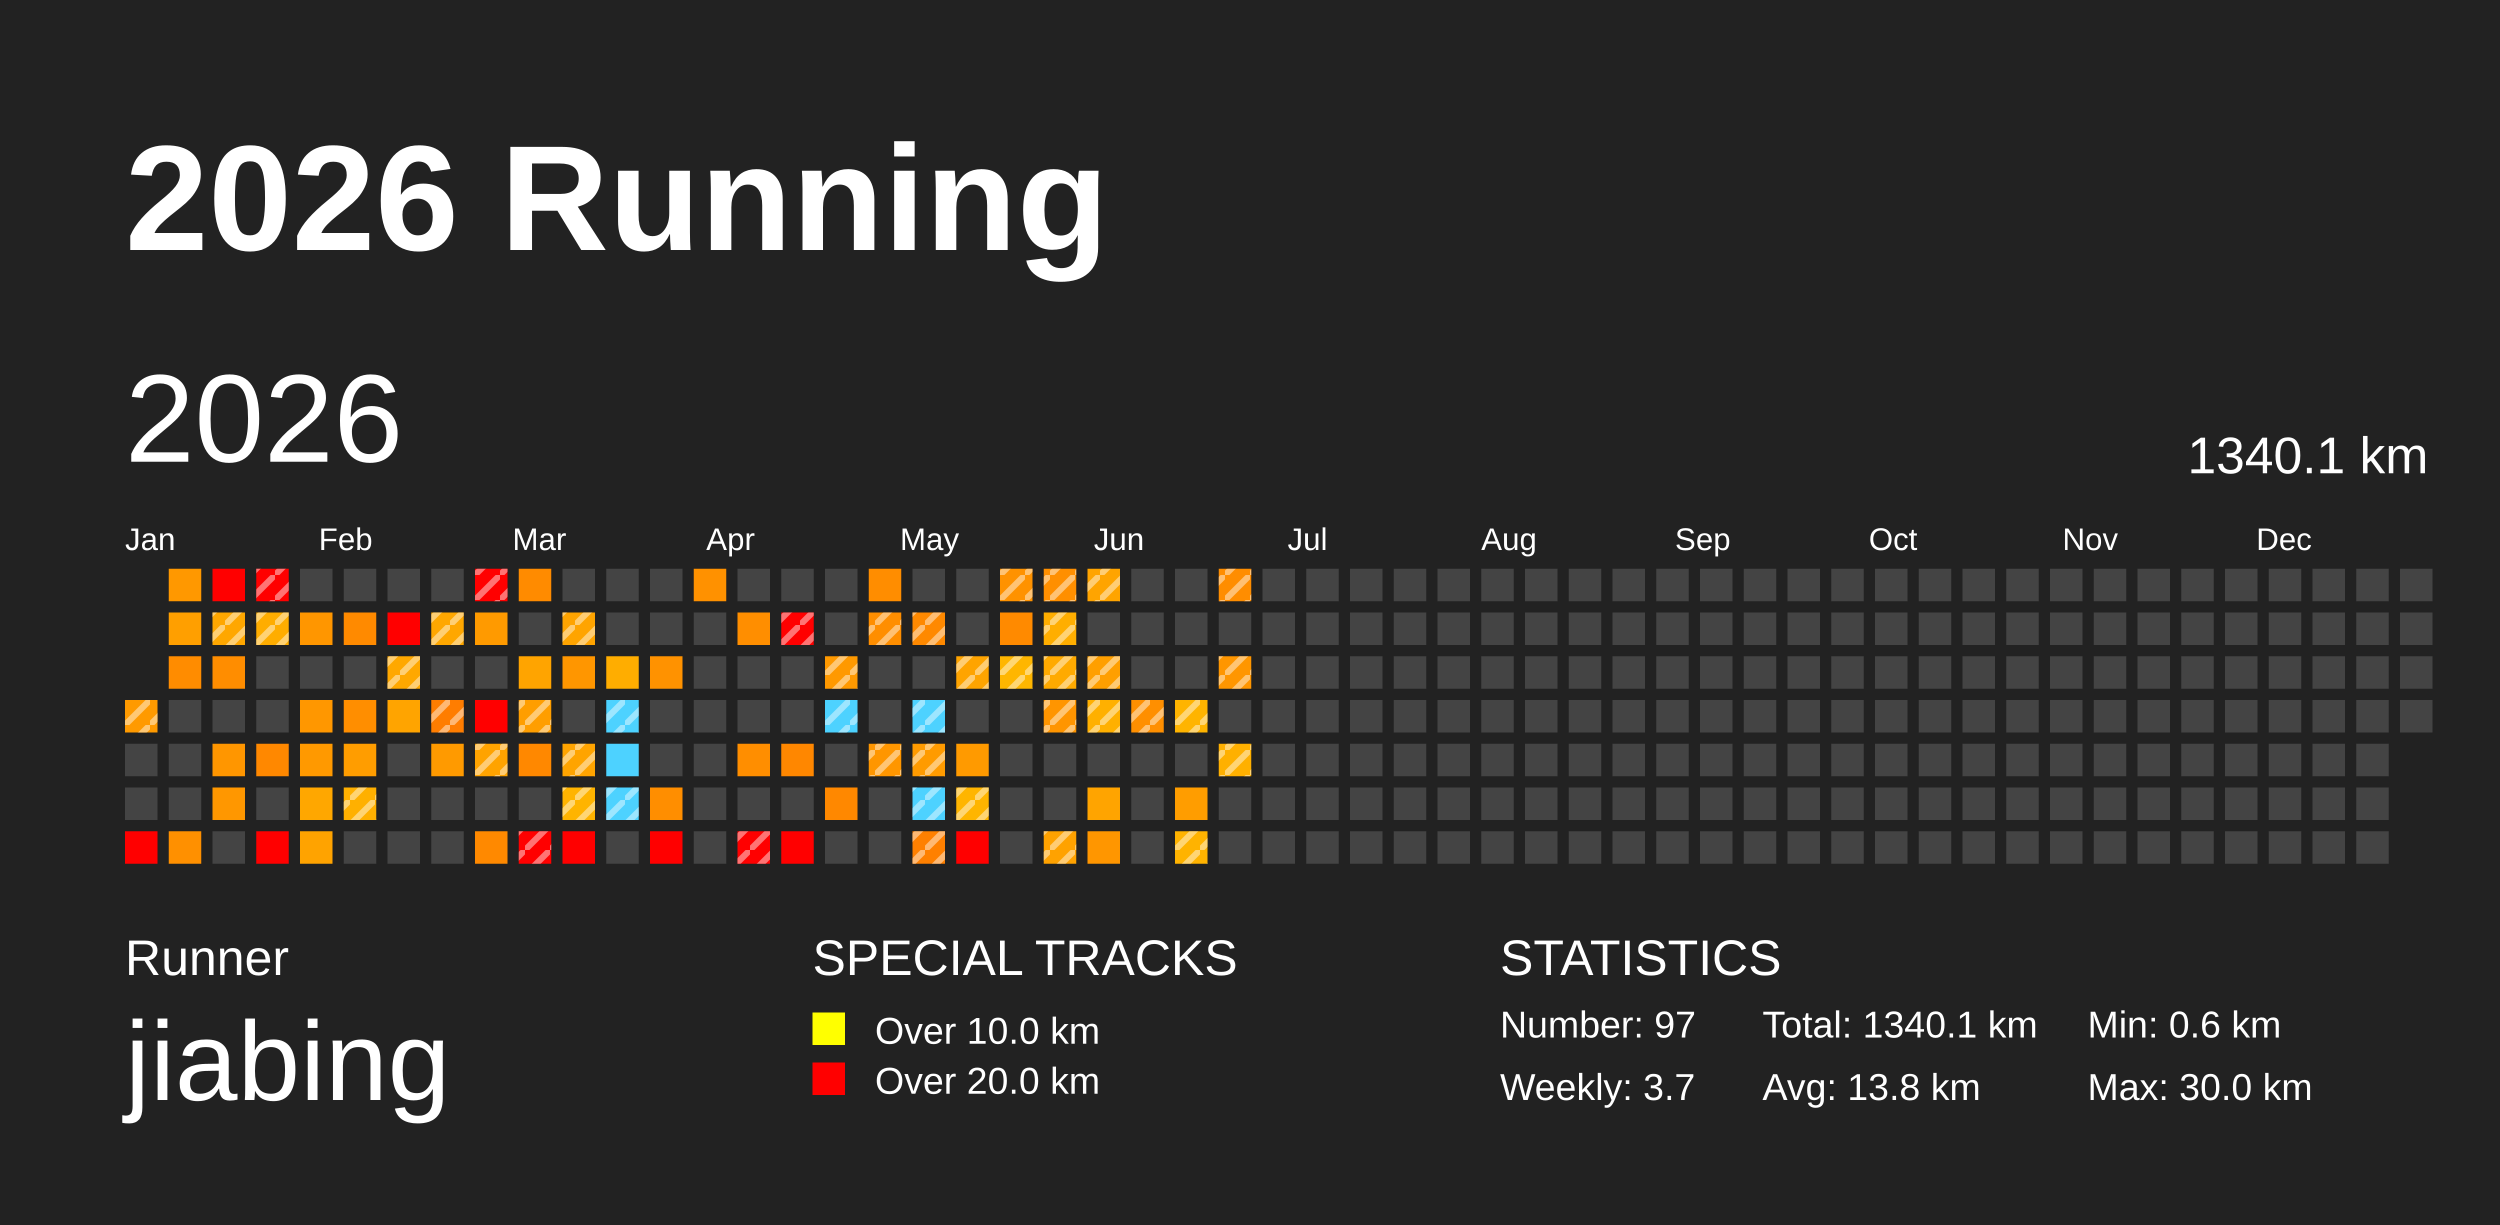
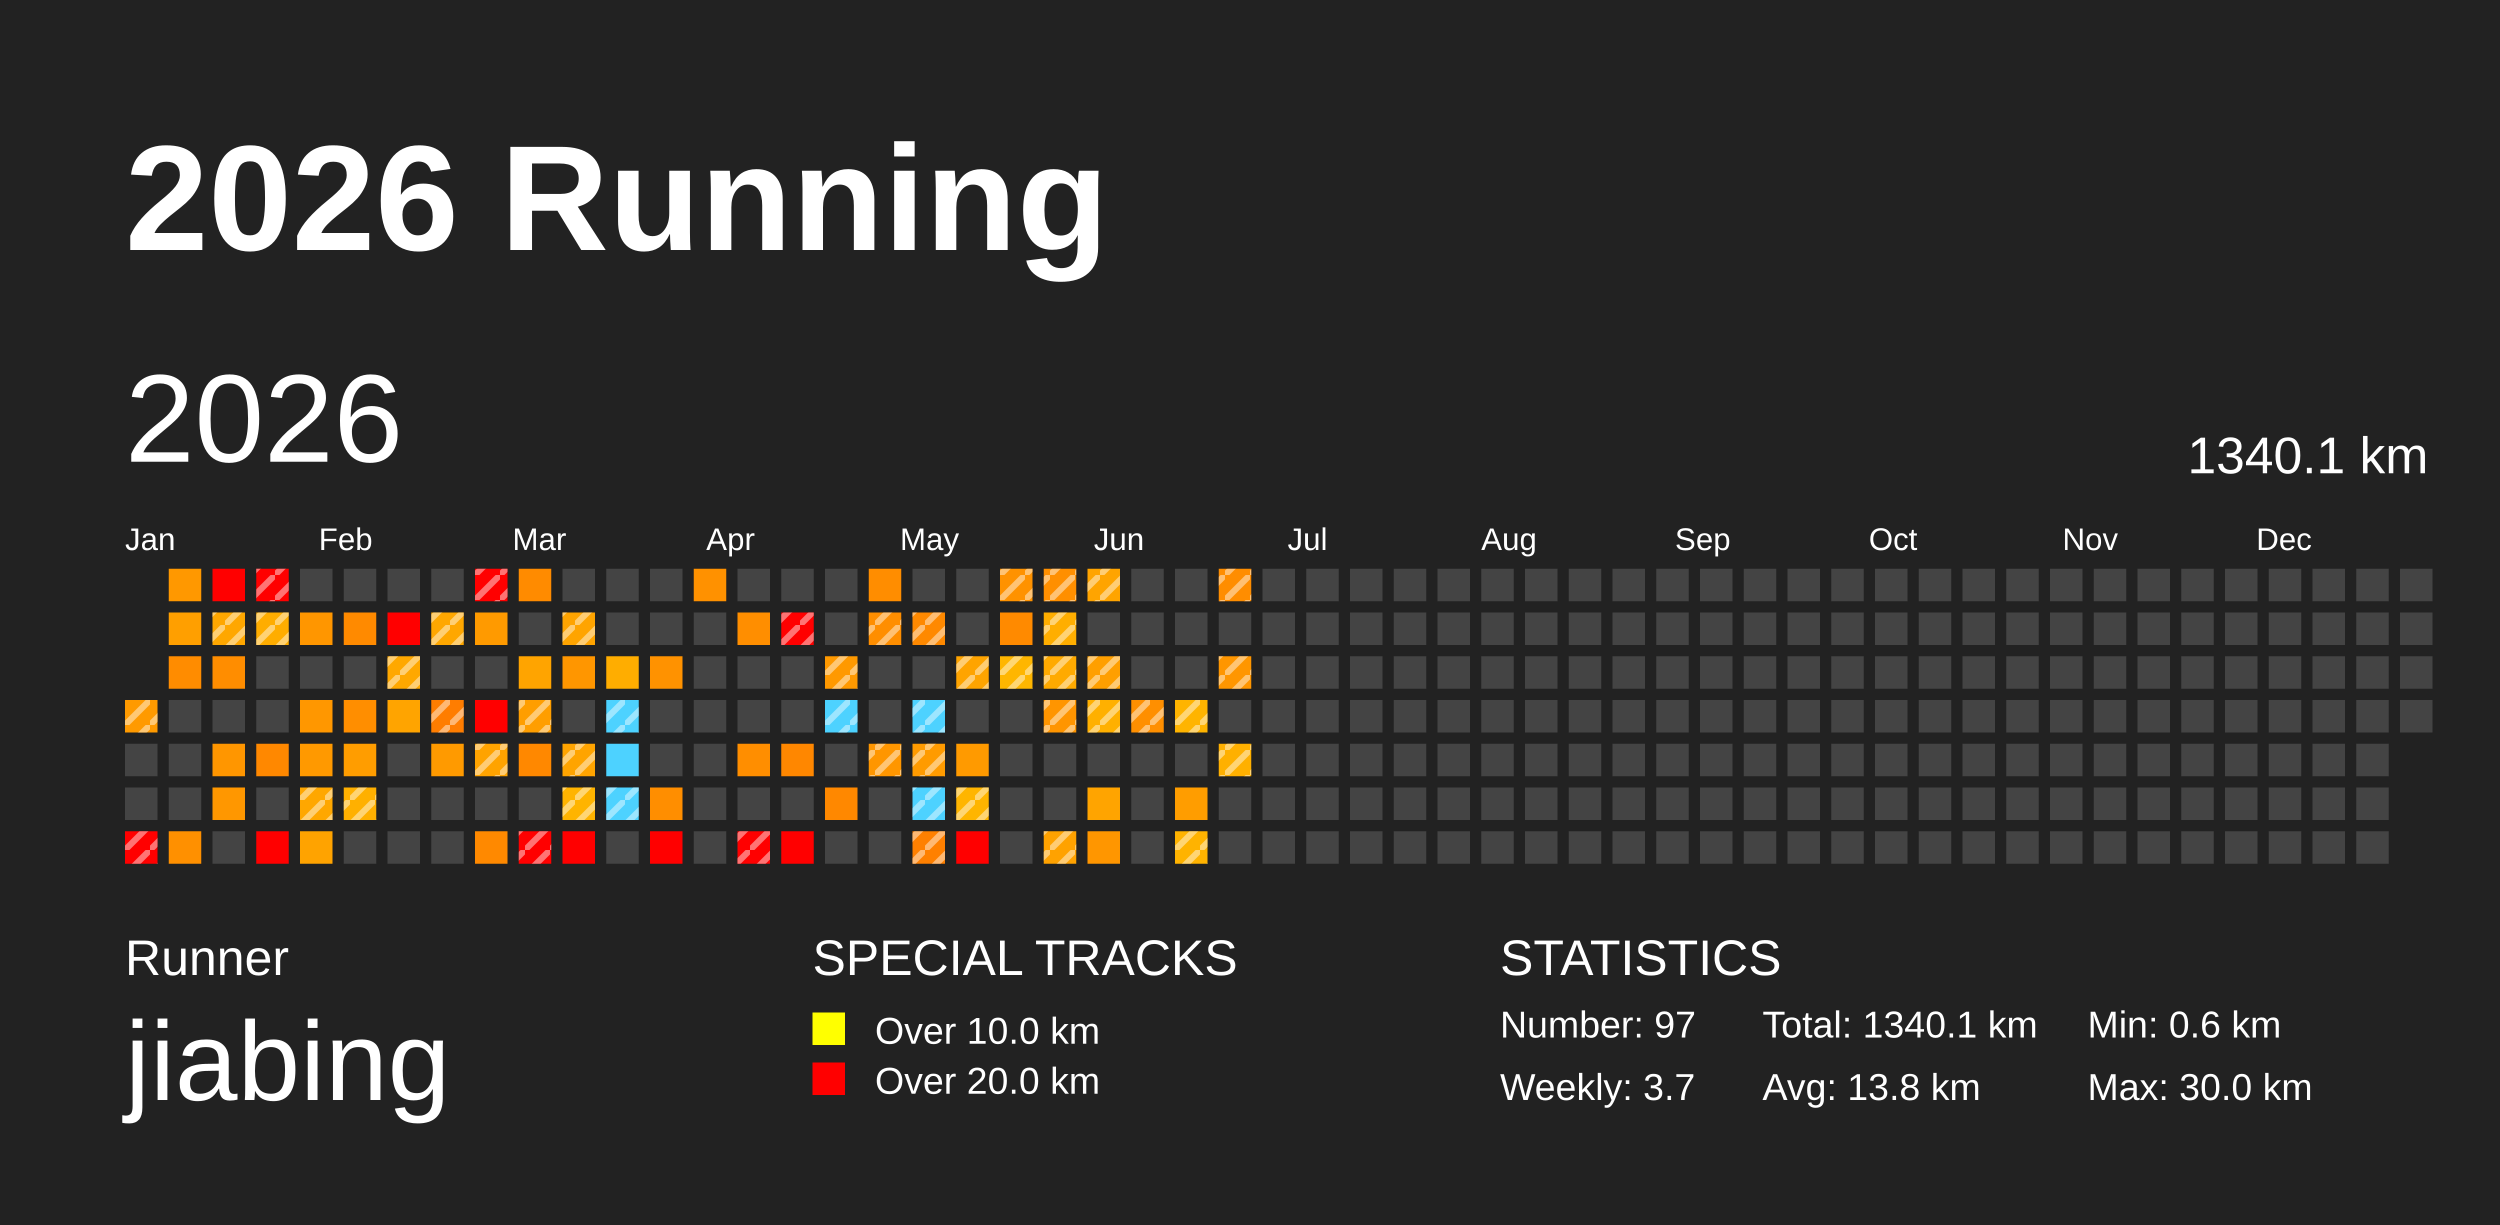
<svg xmlns="http://www.w3.org/2000/svg" baseProfile="full" height="98mm" version="1.1" viewBox="0,0,200,98" width="200mm">
  <defs>
    <pattern height="2" id="indoor-stripe" patternUnits="userSpaceOnUse" width="2">
      <line stroke="white" stroke-opacity="0.45" stroke-width="0.5" x1="0" x2="2" y1="2" y2="0" />
    </pattern>
  </defs>
  <rect fill="#222222" height="98" width="200" x="0" y="0" />
  <text fill="#FFFFFF" style="font-size:12px; font-family:Arial; font-weight:bold;" x="10" y="20">2026 Running</text>
  <text fill="#FFFFFF" style="font-size:4px; font-family:Arial" x="10" y="78">Runner</text>
  <text fill="#FFFFFF" style="font-size:9px; font-family:Arial" x="10" y="88">jiabing</text>
  <text fill="#FFFFFF" style="font-size:4px; font-family:Arial" x="65" y="78">SPECIAL TRACKS</text>
  <rect fill="yellow" height="2.6" width="2.6" x="65" y="81" />
  <text fill="#FFFFFF" style="font-size:3px; font-family:Arial" x="70" y="83.5">Over 10.0 km</text>
  <rect fill="red" height="2.6" width="2.6" x="65" y="85" />
  <text fill="#FFFFFF" style="font-size:3px; font-family:Arial" x="70" y="87.5">Over 20.0 km</text>
  <text fill="#FFFFFF" style="font-size:4px; font-family:Arial" x="120" y="78">STATISTICS</text>
  <text fill="#FFFFFF" style="font-size:3px; font-family:Arial" x="120" y="83">Number: 97</text>
  <text fill="#FFFFFF" style="font-size:3px; font-family:Arial" x="120" y="88">Weekly: 3.7</text>
  <text fill="#FFFFFF" style="font-size:3px; font-family:Arial" x="141" y="83">Total: 1340.1 km</text>
  <text fill="#FFFFFF" style="font-size:3px; font-family:Arial" x="141" y="88">Avg: 13.8 km</text>
  <text fill="#FFFFFF" style="font-size:3px; font-family:Arial" x="167" y="83">Min: 0.6 km</text>
  <text fill="#FFFFFF" style="font-size:3px; font-family:Arial" x="167" y="88">Max: 30.0 km</text>
  <text dominant-baseline="hanging" fill="#FFFFFF" style="font-size:10.0px; font-family:Arial;" x="10" y="30">2026</text>
  <text dominant-baseline="hanging" fill="#FFFFFF" style="font-size:4.125px; font-family:Arial;" x="175" y="35">1340.1 km</text>
  <text fill="#FFFFFF" style="font-size:2.5px; font-family:Arial" x="10.0" y="44">Jan</text>
  <text fill="#FFFFFF" style="font-size:2.5px; font-family:Arial" x="25.5" y="44">Feb</text>
  <text fill="#FFFFFF" style="font-size:2.5px; font-family:Arial" x="41.0" y="44">Mar</text>
  <text fill="#FFFFFF" style="font-size:2.5px; font-family:Arial" x="56.5" y="44">Apr</text>
  <text fill="#FFFFFF" style="font-size:2.5px; font-family:Arial" x="72.0" y="44">May</text>
  <text fill="#FFFFFF" style="font-size:2.5px; font-family:Arial" x="87.5" y="44">Jun</text>
  <text fill="#FFFFFF" style="font-size:2.5px; font-family:Arial" x="103.0" y="44">Jul</text>
  <text fill="#FFFFFF" style="font-size:2.5px; font-family:Arial" x="118.5" y="44">Aug</text>
  <text fill="#FFFFFF" style="font-size:2.5px; font-family:Arial" x="134.0" y="44">Sep</text>
  <text fill="#FFFFFF" style="font-size:2.5px; font-family:Arial" x="149.5" y="44">Oct</text>
  <text fill="#FFFFFF" style="font-size:2.5px; font-family:Arial" x="165.0" y="44">Nov</text>
  <text fill="#FFFFFF" style="font-size:2.5px; font-family:Arial" x="180.5" y="44">Dec</text>
  <rect fill="#ff9a00" height="2.6" width="2.6" x="10.0" y="56.0" />
  <rect fill="url(#indoor-stripe)" height="2.6" style="pointer-events: none;" width="2.6" x="10.0" y="56.0" />
  <rect fill="#444444" height="2.6" width="2.6" x="10.0" y="59.5" />
  <rect fill="#444444" height="2.6" width="2.6" x="10.0" y="63.0" />
  <rect fill="red" height="2.6" width="2.6" x="10.0" y="66.5" />
+   <rect fill="url(#indoor-stripe)" height="2.6" style="pointer-events: none;" width="2.6" x="10.0" y="66.5" />
  <rect fill="#ff9800" height="2.6" width="2.6" x="13.5" y="45.5" />
  <rect fill="#ff9f00" height="2.6" width="2.6" x="13.5" y="49.0" />
  <rect fill="#ff8c00" height="2.6" width="2.6" x="13.5" y="52.5" />
  <rect fill="#444444" height="2.6" width="2.6" x="13.5" y="56.0" />
  <rect fill="#444444" height="2.6" width="2.6" x="13.5" y="59.5" />
  <rect fill="#444444" height="2.6" width="2.6" x="13.5" y="63.0" />
  <rect fill="#ff9000" height="2.6" width="2.6" x="13.5" y="66.5" />
  <rect fill="red" height="2.6" width="2.6" x="17.0" y="45.5" />
  <rect fill="#ffa700" height="2.6" width="2.6" x="17.0" y="49.0" />
  <rect fill="url(#indoor-stripe)" height="2.6" style="pointer-events: none;" width="2.6" x="17.0" y="49.0" />
  <rect fill="#ff8d00" height="2.6" width="2.6" x="17.0" y="52.5" />
  <rect fill="#444444" height="2.6" width="2.6" x="17.0" y="56.0" />
  <rect fill="#ff9600" height="2.6" width="2.6" x="17.0" y="59.5" />
  <rect fill="#ff9700" height="2.6" width="2.6" x="17.0" y="63.0" />
  <rect fill="#444444" height="2.6" width="2.6" x="17.0" y="66.5" />
  <rect fill="red" height="2.6" width="2.6" x="20.5" y="45.5" />
  <rect fill="url(#indoor-stripe)" height="2.6" style="pointer-events: none;" width="2.6" x="20.5" y="45.5" />
  <rect fill="#ffad00" height="2.6" width="2.6" x="20.5" y="49.0" />
  <rect fill="url(#indoor-stripe)" height="2.6" style="pointer-events: none;" width="2.6" x="20.5" y="49.0" />
  <rect fill="#444444" height="2.6" width="2.6" x="20.5" y="52.5" />
  <rect fill="#444444" height="2.6" width="2.6" x="20.5" y="56.0" />
  <rect fill="#ff8800" height="2.6" width="2.6" x="20.5" y="59.5" />
  <rect fill="#444444" height="2.6" width="2.6" x="20.5" y="63.0" />
  <rect fill="red" height="2.6" width="2.6" x="20.5" y="66.5" />
  <rect fill="#444444" height="2.6" width="2.6" x="24.0" y="45.5" />
  <rect fill="#ff9600" height="2.6" width="2.6" x="24.0" y="49.0" />
  <rect fill="#444444" height="2.6" width="2.6" x="24.0" y="52.5" />
  <rect fill="#ff9700" height="2.6" width="2.6" x="24.0" y="56.0" />
  <rect fill="#ff9900" height="2.6" width="2.6" x="24.0" y="59.5" />
  <rect fill="#ffa700" height="2.6" width="2.6" x="24.0" y="63.0" />
+   <rect fill="url(#indoor-stripe)" height="2.6" style="pointer-events: none;" width="2.6" x="24.0" y="63.0" />
  <rect fill="#ffa300" height="2.6" width="2.6" x="24.0" y="66.5" />
  <rect fill="#444444" height="2.6" width="2.6" x="27.5" y="45.5" />
  <rect fill="#ff8a00" height="2.6" width="2.6" x="27.5" y="49.0" />
  <rect fill="#444444" height="2.6" width="2.6" x="27.5" y="52.5" />
  <rect fill="#ff8e00" height="2.6" width="2.6" x="27.5" y="56.0" />
  <rect fill="#ff9d00" height="2.6" width="2.6" x="27.5" y="59.5" />
  <rect fill="#ffb000" height="2.6" width="2.6" x="27.5" y="63.0" />
  <rect fill="url(#indoor-stripe)" height="2.6" style="pointer-events: none;" width="2.6" x="27.5" y="63.0" />
  <rect fill="#444444" height="2.6" width="2.6" x="27.5" y="66.5" />
  <rect fill="#444444" height="2.6" width="2.6" x="31.0" y="45.5" />
  <rect fill="red" height="2.6" width="2.6" x="31.0" y="49.0" />
  <rect fill="#ffa800" height="2.6" width="2.6" x="31.0" y="52.5" />
  <rect fill="url(#indoor-stripe)" height="2.6" style="pointer-events: none;" width="2.6" x="31.0" y="52.5" />
  <rect fill="#ffa400" height="2.6" width="2.6" x="31.0" y="56.0" />
  <rect fill="#444444" height="2.6" width="2.6" x="31.0" y="59.5" />
  <rect fill="#444444" height="2.6" width="2.6" x="31.0" y="63.0" />
  <rect fill="#444444" height="2.6" width="2.6" x="31.0" y="66.5" />
  <rect fill="#444444" height="2.6" width="2.6" x="34.5" y="45.5" />
  <rect fill="#ffa700" height="2.6" width="2.6" x="34.5" y="49.0" />
  <rect fill="url(#indoor-stripe)" height="2.6" style="pointer-events: none;" width="2.6" x="34.5" y="49.0" />
  <rect fill="#444444" height="2.6" width="2.6" x="34.5" y="52.5" />
  <rect fill="#ff7d00" height="2.6" width="2.6" x="34.5" y="56.0" />
  <rect fill="url(#indoor-stripe)" height="2.6" style="pointer-events: none;" width="2.6" x="34.5" y="56.0" />
  <rect fill="#ff9a00" height="2.6" width="2.6" x="34.5" y="59.5" />
  <rect fill="#444444" height="2.6" width="2.6" x="34.5" y="63.0" />
  <rect fill="#444444" height="2.6" width="2.6" x="34.5" y="66.5" />
  <rect fill="red" height="2.6" width="2.6" x="38.0" y="45.5" />
  <rect fill="url(#indoor-stripe)" height="2.6" style="pointer-events: none;" width="2.6" x="38.0" y="45.5" />
  <rect fill="#ff9a00" height="2.6" width="2.6" x="38.0" y="49.0" />
  <rect fill="#444444" height="2.6" width="2.6" x="38.0" y="52.5" />
  <rect fill="red" height="2.6" width="2.6" x="38.0" y="56.0" />
  <rect fill="#ffa300" height="2.6" width="2.6" x="38.0" y="59.5" />
  <rect fill="url(#indoor-stripe)" height="2.6" style="pointer-events: none;" width="2.6" x="38.0" y="59.5" />
  <rect fill="#444444" height="2.6" width="2.6" x="38.0" y="63.0" />
  <rect fill="#ff8900" height="2.6" width="2.6" x="38.0" y="66.5" />
  <rect fill="#ff8b00" height="2.6" width="2.6" x="41.5" y="45.5" />
  <rect fill="#444444" height="2.6" width="2.6" x="41.5" y="49.0" />
  <rect fill="#ffa400" height="2.6" width="2.6" x="41.5" y="52.5" />
  <rect fill="#ff9e00" height="2.6" width="2.6" x="41.5" y="56.0" />
  <rect fill="url(#indoor-stripe)" height="2.6" style="pointer-events: none;" width="2.6" x="41.5" y="56.0" />
  <rect fill="#ff8800" height="2.6" width="2.6" x="41.5" y="59.5" />
  <rect fill="#444444" height="2.6" width="2.6" x="41.5" y="63.0" />
  <rect fill="red" height="2.6" width="2.6" x="41.5" y="66.5" />
  <rect fill="url(#indoor-stripe)" height="2.6" style="pointer-events: none;" width="2.6" x="41.5" y="66.5" />
  <rect fill="#444444" height="2.6" width="2.6" x="45.0" y="45.5" />
  <rect fill="#ffa400" height="2.6" width="2.6" x="45.0" y="49.0" />
  <rect fill="url(#indoor-stripe)" height="2.6" style="pointer-events: none;" width="2.6" x="45.0" y="49.0" />
  <rect fill="#ff9600" height="2.6" width="2.6" x="45.0" y="52.5" />
  <rect fill="#444444" height="2.6" width="2.6" x="45.0" y="56.0" />
  <rect fill="#ffa400" height="2.6" width="2.6" x="45.0" y="59.5" />
  <rect fill="url(#indoor-stripe)" height="2.6" style="pointer-events: none;" width="2.6" x="45.0" y="59.5" />
  <rect fill="#ffb400" height="2.6" width="2.6" x="45.0" y="63.0" />
  <rect fill="url(#indoor-stripe)" height="2.6" style="pointer-events: none;" width="2.6" x="45.0" y="63.0" />
  <rect fill="red" height="2.6" width="2.6" x="45.0" y="66.5" />
  <rect fill="#444444" height="2.6" width="2.6" x="48.5" y="45.5" />
  <rect fill="#444444" height="2.6" width="2.6" x="48.5" y="49.0" />
  <rect fill="#ffad00" height="2.6" width="2.6" x="48.5" y="52.5" />
  <rect fill="#4dd2ff" height="2.6" width="2.6" x="48.5" y="56.0" />
  <rect fill="url(#indoor-stripe)" height="2.6" style="pointer-events: none;" width="2.6" x="48.5" y="56.0" />
  <rect fill="#4dd2ff" height="2.6" width="2.6" x="48.5" y="59.5" />
  <rect fill="#4dd2ff" height="2.6" width="2.6" x="48.5" y="63.0" />
  <rect fill="url(#indoor-stripe)" height="2.6" style="pointer-events: none;" width="2.6" x="48.5" y="63.0" />
  <rect fill="#444444" height="2.6" width="2.6" x="48.5" y="66.5" />
  <rect fill="#444444" height="2.6" width="2.6" x="52.0" y="45.5" />
  <rect fill="#444444" height="2.6" width="2.6" x="52.0" y="49.0" />
  <rect fill="#ff9200" height="2.6" width="2.6" x="52.0" y="52.5" />
  <rect fill="#444444" height="2.6" width="2.6" x="52.0" y="56.0" />
  <rect fill="#444444" height="2.6" width="2.6" x="52.0" y="59.5" />
  <rect fill="#ff8e00" height="2.6" width="2.6" x="52.0" y="63.0" />
  <rect fill="red" height="2.6" width="2.6" x="52.0" y="66.5" />
  <rect fill="#ff9100" height="2.6" width="2.6" x="55.5" y="45.5" />
  <rect fill="#444444" height="2.6" width="2.6" x="55.5" y="49.0" />
  <rect fill="#444444" height="2.6" width="2.6" x="55.5" y="52.5" />
  <rect fill="#444444" height="2.6" width="2.6" x="55.5" y="56.0" />
  <rect fill="#444444" height="2.6" width="2.6" x="55.5" y="59.5" />
  <rect fill="#444444" height="2.6" width="2.6" x="55.5" y="63.0" />
  <rect fill="#444444" height="2.6" width="2.6" x="55.5" y="66.5" />
  <rect fill="#444444" height="2.6" width="2.6" x="59.0" y="45.5" />
  <rect fill="#ff8e00" height="2.6" width="2.6" x="59.0" y="49.0" />
  <rect fill="#444444" height="2.6" width="2.6" x="59.0" y="52.5" />
  <rect fill="#444444" height="2.6" width="2.6" x="59.0" y="56.0" />
  <rect fill="#ff8e00" height="2.6" width="2.6" x="59.0" y="59.5" />
  <rect fill="#444444" height="2.6" width="2.6" x="59.0" y="63.0" />
  <rect fill="red" height="2.6" width="2.6" x="59.0" y="66.5" />
  <rect fill="url(#indoor-stripe)" height="2.6" style="pointer-events: none;" width="2.6" x="59.0" y="66.5" />
  <rect fill="#444444" height="2.6" width="2.6" x="62.5" y="45.5" />
  <rect fill="red" height="2.6" width="2.6" x="62.5" y="49.0" />
  <rect fill="url(#indoor-stripe)" height="2.6" style="pointer-events: none;" width="2.6" x="62.5" y="49.0" />
  <rect fill="#444444" height="2.6" width="2.6" x="62.5" y="52.5" />
  <rect fill="#444444" height="2.6" width="2.6" x="62.5" y="56.0" />
  <rect fill="#ff8700" height="2.6" width="2.6" x="62.5" y="59.5" />
  <rect fill="#444444" height="2.6" width="2.6" x="62.5" y="63.0" />
  <rect fill="red" height="2.6" width="2.6" x="62.5" y="66.5" />
  <rect fill="#444444" height="2.6" width="2.6" x="66.0" y="45.5" />
  <rect fill="#444444" height="2.6" width="2.6" x="66.0" y="49.0" />
  <rect fill="#ff9900" height="2.6" width="2.6" x="66.0" y="52.5" />
  <rect fill="url(#indoor-stripe)" height="2.6" style="pointer-events: none;" width="2.6" x="66.0" y="52.5" />
  <rect fill="#4dd2ff" height="2.6" width="2.6" x="66.0" y="56.0" />
  <rect fill="url(#indoor-stripe)" height="2.6" style="pointer-events: none;" width="2.6" x="66.0" y="56.0" />
  <rect fill="#444444" height="2.6" width="2.6" x="66.0" y="59.5" />
  <rect fill="#ff8800" height="2.6" width="2.6" x="66.0" y="63.0" />
  <rect fill="#444444" height="2.6" width="2.6" x="66.0" y="66.5" />
  <rect fill="#ff8d00" height="2.6" width="2.6" x="69.5" y="45.5" />
  <rect fill="#ff8e00" height="2.6" width="2.6" x="69.5" y="49.0" />
  <rect fill="url(#indoor-stripe)" height="2.6" style="pointer-events: none;" width="2.6" x="69.5" y="49.0" />
  <rect fill="#444444" height="2.6" width="2.6" x="69.5" y="52.5" />
  <rect fill="#444444" height="2.6" width="2.6" x="69.5" y="56.0" />
  <rect fill="#ff9600" height="2.6" width="2.6" x="69.5" y="59.5" />
  <rect fill="url(#indoor-stripe)" height="2.6" style="pointer-events: none;" width="2.6" x="69.5" y="59.5" />
  <rect fill="#444444" height="2.6" width="2.6" x="69.5" y="63.0" />
  <rect fill="#444444" height="2.6" width="2.6" x="69.5" y="66.5" />
  <rect fill="#444444" height="2.6" width="2.6" x="73.0" y="45.5" />
  <rect fill="#ff8900" height="2.6" width="2.6" x="73.0" y="49.0" />
  <rect fill="url(#indoor-stripe)" height="2.6" style="pointer-events: none;" width="2.6" x="73.0" y="49.0" />
  <rect fill="#444444" height="2.6" width="2.6" x="73.0" y="52.5" />
  <rect fill="#4dd2ff" height="2.6" width="2.6" x="73.0" y="56.0" />
  <rect fill="url(#indoor-stripe)" height="2.6" style="pointer-events: none;" width="2.6" x="73.0" y="56.0" />
  <rect fill="#ff9b00" height="2.6" width="2.6" x="73.0" y="59.5" />
  <rect fill="url(#indoor-stripe)" height="2.6" style="pointer-events: none;" width="2.6" x="73.0" y="59.5" />
  <rect fill="#4dd2ff" height="2.6" width="2.6" x="73.0" y="63.0" />
  <rect fill="url(#indoor-stripe)" height="2.6" style="pointer-events: none;" width="2.6" x="73.0" y="63.0" />
  <rect fill="#ff8000" height="2.6" width="2.6" x="73.0" y="66.5" />
  <rect fill="url(#indoor-stripe)" height="2.6" style="pointer-events: none;" width="2.6" x="73.0" y="66.5" />
  <rect fill="#444444" height="2.6" width="2.6" x="76.5" y="45.5" />
  <rect fill="#444444" height="2.6" width="2.6" x="76.5" y="49.0" />
  <rect fill="#ffa400" height="2.6" width="2.6" x="76.5" y="52.5" />
  <rect fill="url(#indoor-stripe)" height="2.6" style="pointer-events: none;" width="2.6" x="76.5" y="52.5" />
  <rect fill="#444444" height="2.6" width="2.6" x="76.5" y="56.0" />
  <rect fill="#ff9a00" height="2.6" width="2.6" x="76.5" y="59.5" />
  <rect fill="#ffb500" height="2.6" width="2.6" x="76.5" y="63.0" />
  <rect fill="url(#indoor-stripe)" height="2.6" style="pointer-events: none;" width="2.6" x="76.5" y="63.0" />
  <rect fill="red" height="2.6" width="2.6" x="76.5" y="66.5" />
  <rect fill="#ff9200" height="2.6" width="2.6" x="80.0" y="45.5" />
  <rect fill="url(#indoor-stripe)" height="2.6" style="pointer-events: none;" width="2.6" x="80.0" y="45.5" />
  <rect fill="#ff8a00" height="2.6" width="2.6" x="80.0" y="49.0" />
  <rect fill="#ffb600" height="2.6" width="2.6" x="80.0" y="52.5" />
  <rect fill="url(#indoor-stripe)" height="2.6" style="pointer-events: none;" width="2.6" x="80.0" y="52.5" />
  <rect fill="#444444" height="2.6" width="2.6" x="80.0" y="56.0" />
  <rect fill="#444444" height="2.6" width="2.6" x="80.0" y="59.5" />
  <rect fill="#444444" height="2.6" width="2.6" x="80.0" y="63.0" />
  <rect fill="#444444" height="2.6" width="2.6" x="80.0" y="66.5" />
  <rect fill="#ff8f00" height="2.6" width="2.6" x="83.5" y="45.5" />
  <rect fill="url(#indoor-stripe)" height="2.6" style="pointer-events: none;" width="2.6" x="83.5" y="45.5" />
  <rect fill="#ffae00" height="2.6" width="2.6" x="83.5" y="49.0" />
  <rect fill="url(#indoor-stripe)" height="2.6" style="pointer-events: none;" width="2.6" x="83.5" y="49.0" />
  <rect fill="#ffaa00" height="2.6" width="2.6" x="83.5" y="52.5" />
  <rect fill="url(#indoor-stripe)" height="2.6" style="pointer-events: none;" width="2.6" x="83.5" y="52.5" />
  <rect fill="#ff9500" height="2.6" width="2.6" x="83.5" y="56.0" />
  <rect fill="url(#indoor-stripe)" height="2.6" style="pointer-events: none;" width="2.6" x="83.5" y="56.0" />
  <rect fill="#444444" height="2.6" width="2.6" x="83.5" y="59.5" />
  <rect fill="#444444" height="2.6" width="2.6" x="83.5" y="63.0" />
  <rect fill="#ffa200" height="2.6" width="2.6" x="83.5" y="66.5" />
  <rect fill="url(#indoor-stripe)" height="2.6" style="pointer-events: none;" width="2.6" x="83.5" y="66.5" />
  <rect fill="#ffa400" height="2.6" width="2.6" x="87.0" y="45.5" />
  <rect fill="url(#indoor-stripe)" height="2.6" style="pointer-events: none;" width="2.6" x="87.0" y="45.5" />
  <rect fill="#444444" height="2.6" width="2.6" x="87.0" y="49.0" />
  <rect fill="#ff9f00" height="2.6" width="2.6" x="87.0" y="52.5" />
  <rect fill="url(#indoor-stripe)" height="2.6" style="pointer-events: none;" width="2.6" x="87.0" y="52.5" />
  <rect fill="#ffb000" height="2.6" width="2.6" x="87.0" y="56.0" />
  <rect fill="url(#indoor-stripe)" height="2.6" style="pointer-events: none;" width="2.6" x="87.0" y="56.0" />
  <rect fill="#444444" height="2.6" width="2.6" x="87.0" y="59.5" />
  <rect fill="#ffa400" height="2.6" width="2.6" x="87.0" y="63.0" />
  <rect fill="#ff9600" height="2.6" width="2.6" x="87.0" y="66.5" />
  <rect fill="#444444" height="2.6" width="2.6" x="90.5" y="45.5" />
  <rect fill="#444444" height="2.6" width="2.6" x="90.5" y="49.0" />
  <rect fill="#444444" height="2.6" width="2.6" x="90.5" y="52.5" />
  <rect fill="#ff8f00" height="2.6" width="2.6" x="90.5" y="56.0" />
  <rect fill="url(#indoor-stripe)" height="2.6" style="pointer-events: none;" width="2.6" x="90.5" y="56.0" />
  <rect fill="#444444" height="2.6" width="2.6" x="90.5" y="59.5" />
  <rect fill="#444444" height="2.6" width="2.6" x="90.5" y="63.0" />
  <rect fill="#444444" height="2.6" width="2.6" x="90.5" y="66.5" />
  <rect fill="#444444" height="2.6" width="2.6" x="94.0" y="45.5" />
  <rect fill="#444444" height="2.6" width="2.6" x="94.0" y="49.0" />
  <rect fill="#444444" height="2.6" width="2.6" x="94.0" y="52.5" />
  <rect fill="#ffb400" height="2.6" width="2.6" x="94.0" y="56.0" />
  <rect fill="url(#indoor-stripe)" height="2.6" style="pointer-events: none;" width="2.6" x="94.0" y="56.0" />
  <rect fill="#444444" height="2.6" width="2.6" x="94.0" y="59.5" />
  <rect fill="#ff9d00" height="2.6" width="2.6" x="94.0" y="63.0" />
  <rect fill="#ffb300" height="2.6" width="2.6" x="94.0" y="66.5" />
  <rect fill="url(#indoor-stripe)" height="2.6" style="pointer-events: none;" width="2.6" x="94.0" y="66.5" />
  <rect fill="#ff8d00" height="2.6" width="2.6" x="97.5" y="45.5" />
  <rect fill="url(#indoor-stripe)" height="2.6" style="pointer-events: none;" width="2.6" x="97.5" y="45.5" />
  <rect fill="#444444" height="2.6" width="2.6" x="97.5" y="49.0" />
  <rect fill="#ff9600" height="2.6" width="2.6" x="97.5" y="52.5" />
  <rect fill="url(#indoor-stripe)" height="2.6" style="pointer-events: none;" width="2.6" x="97.5" y="52.5" />
  <rect fill="#444444" height="2.6" width="2.6" x="97.5" y="56.0" />
  <rect fill="#ffb000" height="2.6" width="2.6" x="97.5" y="59.5" />
  <rect fill="url(#indoor-stripe)" height="2.6" style="pointer-events: none;" width="2.6" x="97.5" y="59.5" />
  <rect fill="#444444" height="2.6" width="2.6" x="97.5" y="63.0" />
  <rect fill="#444444" height="2.6" width="2.6" x="97.5" y="66.5" />
  <rect fill="#444444" height="2.6" width="2.6" x="101.0" y="45.5" />
  <rect fill="#444444" height="2.6" width="2.6" x="101.0" y="49.0" />
  <rect fill="#444444" height="2.6" width="2.6" x="101.0" y="52.5" />
  <rect fill="#444444" height="2.6" width="2.6" x="101.0" y="56.0" />
  <rect fill="#444444" height="2.6" width="2.6" x="101.0" y="59.5" />
  <rect fill="#444444" height="2.6" width="2.6" x="101.0" y="63.0" />
  <rect fill="#444444" height="2.6" width="2.6" x="101.0" y="66.5" />
  <rect fill="#444444" height="2.6" width="2.6" x="104.5" y="45.5" />
  <rect fill="#444444" height="2.6" width="2.6" x="104.5" y="49.0" />
  <rect fill="#444444" height="2.6" width="2.6" x="104.5" y="52.5" />
  <rect fill="#444444" height="2.6" width="2.6" x="104.5" y="56.0" />
  <rect fill="#444444" height="2.6" width="2.6" x="104.5" y="59.5" />
  <rect fill="#444444" height="2.6" width="2.6" x="104.5" y="63.0" />
  <rect fill="#444444" height="2.6" width="2.6" x="104.5" y="66.5" />
  <rect fill="#444444" height="2.6" width="2.6" x="108.0" y="45.5" />
  <rect fill="#444444" height="2.6" width="2.6" x="108.0" y="49.0" />
  <rect fill="#444444" height="2.6" width="2.6" x="108.0" y="52.5" />
  <rect fill="#444444" height="2.6" width="2.6" x="108.0" y="56.0" />
  <rect fill="#444444" height="2.6" width="2.6" x="108.0" y="59.5" />
  <rect fill="#444444" height="2.6" width="2.6" x="108.0" y="63.0" />
  <rect fill="#444444" height="2.6" width="2.6" x="108.0" y="66.5" />
  <rect fill="#444444" height="2.6" width="2.6" x="111.5" y="45.5" />
  <rect fill="#444444" height="2.6" width="2.6" x="111.5" y="49.0" />
  <rect fill="#444444" height="2.6" width="2.6" x="111.5" y="52.5" />
  <rect fill="#444444" height="2.6" width="2.6" x="111.5" y="56.0" />
  <rect fill="#444444" height="2.6" width="2.6" x="111.5" y="59.5" />
  <rect fill="#444444" height="2.6" width="2.6" x="111.5" y="63.0" />
  <rect fill="#444444" height="2.6" width="2.6" x="111.5" y="66.5" />
  <rect fill="#444444" height="2.6" width="2.6" x="115.0" y="45.5" />
  <rect fill="#444444" height="2.6" width="2.6" x="115.0" y="49.0" />
  <rect fill="#444444" height="2.6" width="2.6" x="115.0" y="52.5" />
  <rect fill="#444444" height="2.6" width="2.6" x="115.0" y="56.0" />
  <rect fill="#444444" height="2.6" width="2.6" x="115.0" y="59.5" />
  <rect fill="#444444" height="2.6" width="2.6" x="115.0" y="63.0" />
  <rect fill="#444444" height="2.6" width="2.6" x="115.0" y="66.5" />
  <rect fill="#444444" height="2.6" width="2.6" x="118.5" y="45.5" />
  <rect fill="#444444" height="2.6" width="2.6" x="118.5" y="49.0" />
  <rect fill="#444444" height="2.6" width="2.6" x="118.5" y="52.5" />
  <rect fill="#444444" height="2.6" width="2.6" x="118.5" y="56.0" />
  <rect fill="#444444" height="2.6" width="2.6" x="118.5" y="59.5" />
  <rect fill="#444444" height="2.6" width="2.6" x="118.5" y="63.0" />
  <rect fill="#444444" height="2.6" width="2.6" x="118.5" y="66.5" />
  <rect fill="#444444" height="2.6" width="2.6" x="122.0" y="45.5" />
  <rect fill="#444444" height="2.6" width="2.6" x="122.0" y="49.0" />
  <rect fill="#444444" height="2.6" width="2.6" x="122.0" y="52.5" />
  <rect fill="#444444" height="2.6" width="2.6" x="122.0" y="56.0" />
  <rect fill="#444444" height="2.6" width="2.6" x="122.0" y="59.5" />
  <rect fill="#444444" height="2.6" width="2.6" x="122.0" y="63.0" />
  <rect fill="#444444" height="2.6" width="2.6" x="122.0" y="66.5" />
  <rect fill="#444444" height="2.6" width="2.6" x="125.5" y="45.5" />
  <rect fill="#444444" height="2.6" width="2.6" x="125.5" y="49.0" />
  <rect fill="#444444" height="2.6" width="2.6" x="125.5" y="52.5" />
  <rect fill="#444444" height="2.6" width="2.6" x="125.5" y="56.0" />
  <rect fill="#444444" height="2.6" width="2.6" x="125.5" y="59.5" />
  <rect fill="#444444" height="2.6" width="2.6" x="125.5" y="63.0" />
  <rect fill="#444444" height="2.6" width="2.6" x="125.5" y="66.5" />
  <rect fill="#444444" height="2.6" width="2.6" x="129.0" y="45.5" />
  <rect fill="#444444" height="2.6" width="2.6" x="129.0" y="49.0" />
  <rect fill="#444444" height="2.6" width="2.6" x="129.0" y="52.5" />
  <rect fill="#444444" height="2.6" width="2.6" x="129.0" y="56.0" />
  <rect fill="#444444" height="2.6" width="2.6" x="129.0" y="59.5" />
  <rect fill="#444444" height="2.6" width="2.6" x="129.0" y="63.0" />
  <rect fill="#444444" height="2.6" width="2.6" x="129.0" y="66.5" />
  <rect fill="#444444" height="2.6" width="2.6" x="132.5" y="45.5" />
  <rect fill="#444444" height="2.6" width="2.6" x="132.5" y="49.0" />
  <rect fill="#444444" height="2.6" width="2.6" x="132.5" y="52.5" />
  <rect fill="#444444" height="2.6" width="2.6" x="132.5" y="56.0" />
  <rect fill="#444444" height="2.6" width="2.6" x="132.5" y="59.5" />
  <rect fill="#444444" height="2.6" width="2.6" x="132.5" y="63.0" />
  <rect fill="#444444" height="2.6" width="2.6" x="132.5" y="66.5" />
  <rect fill="#444444" height="2.6" width="2.6" x="136.0" y="45.5" />
  <rect fill="#444444" height="2.6" width="2.6" x="136.0" y="49.0" />
  <rect fill="#444444" height="2.6" width="2.6" x="136.0" y="52.5" />
  <rect fill="#444444" height="2.6" width="2.6" x="136.0" y="56.0" />
  <rect fill="#444444" height="2.6" width="2.6" x="136.0" y="59.5" />
  <rect fill="#444444" height="2.6" width="2.6" x="136.0" y="63.0" />
  <rect fill="#444444" height="2.6" width="2.6" x="136.0" y="66.5" />
  <rect fill="#444444" height="2.6" width="2.6" x="139.5" y="45.5" />
  <rect fill="#444444" height="2.6" width="2.6" x="139.5" y="49.0" />
  <rect fill="#444444" height="2.6" width="2.6" x="139.5" y="52.5" />
  <rect fill="#444444" height="2.6" width="2.6" x="139.5" y="56.0" />
  <rect fill="#444444" height="2.6" width="2.6" x="139.5" y="59.5" />
  <rect fill="#444444" height="2.6" width="2.6" x="139.5" y="63.0" />
  <rect fill="#444444" height="2.6" width="2.6" x="139.5" y="66.5" />
  <rect fill="#444444" height="2.6" width="2.6" x="143.0" y="45.5" />
  <rect fill="#444444" height="2.6" width="2.6" x="143.0" y="49.0" />
  <rect fill="#444444" height="2.6" width="2.6" x="143.0" y="52.5" />
  <rect fill="#444444" height="2.6" width="2.6" x="143.0" y="56.0" />
  <rect fill="#444444" height="2.6" width="2.6" x="143.0" y="59.5" />
  <rect fill="#444444" height="2.6" width="2.6" x="143.0" y="63.0" />
  <rect fill="#444444" height="2.6" width="2.6" x="143.0" y="66.5" />
  <rect fill="#444444" height="2.6" width="2.6" x="146.5" y="45.5" />
  <rect fill="#444444" height="2.6" width="2.6" x="146.5" y="49.0" />
  <rect fill="#444444" height="2.6" width="2.6" x="146.5" y="52.5" />
  <rect fill="#444444" height="2.6" width="2.6" x="146.5" y="56.0" />
  <rect fill="#444444" height="2.6" width="2.6" x="146.5" y="59.5" />
  <rect fill="#444444" height="2.6" width="2.6" x="146.5" y="63.0" />
  <rect fill="#444444" height="2.6" width="2.6" x="146.5" y="66.5" />
  <rect fill="#444444" height="2.6" width="2.6" x="150.0" y="45.5" />
  <rect fill="#444444" height="2.6" width="2.6" x="150.0" y="49.0" />
  <rect fill="#444444" height="2.6" width="2.6" x="150.0" y="52.5" />
  <rect fill="#444444" height="2.6" width="2.6" x="150.0" y="56.0" />
  <rect fill="#444444" height="2.6" width="2.6" x="150.0" y="59.5" />
  <rect fill="#444444" height="2.6" width="2.6" x="150.0" y="63.0" />
  <rect fill="#444444" height="2.6" width="2.6" x="150.0" y="66.5" />
  <rect fill="#444444" height="2.6" width="2.6" x="153.5" y="45.5" />
  <rect fill="#444444" height="2.6" width="2.6" x="153.5" y="49.0" />
  <rect fill="#444444" height="2.6" width="2.6" x="153.5" y="52.5" />
  <rect fill="#444444" height="2.6" width="2.6" x="153.5" y="56.0" />
  <rect fill="#444444" height="2.6" width="2.6" x="153.5" y="59.5" />
  <rect fill="#444444" height="2.6" width="2.6" x="153.5" y="63.0" />
  <rect fill="#444444" height="2.6" width="2.6" x="153.5" y="66.5" />
  <rect fill="#444444" height="2.6" width="2.6" x="157.0" y="45.5" />
  <rect fill="#444444" height="2.6" width="2.6" x="157.0" y="49.0" />
  <rect fill="#444444" height="2.6" width="2.6" x="157.0" y="52.5" />
  <rect fill="#444444" height="2.6" width="2.6" x="157.0" y="56.0" />
  <rect fill="#444444" height="2.6" width="2.6" x="157.0" y="59.5" />
  <rect fill="#444444" height="2.6" width="2.6" x="157.0" y="63.0" />
  <rect fill="#444444" height="2.6" width="2.6" x="157.0" y="66.5" />
  <rect fill="#444444" height="2.6" width="2.6" x="160.5" y="45.5" />
  <rect fill="#444444" height="2.6" width="2.6" x="160.5" y="49.0" />
  <rect fill="#444444" height="2.6" width="2.6" x="160.5" y="52.5" />
  <rect fill="#444444" height="2.6" width="2.6" x="160.5" y="56.0" />
  <rect fill="#444444" height="2.6" width="2.6" x="160.5" y="59.5" />
  <rect fill="#444444" height="2.6" width="2.6" x="160.5" y="63.0" />
  <rect fill="#444444" height="2.6" width="2.6" x="160.5" y="66.5" />
  <rect fill="#444444" height="2.6" width="2.6" x="164.0" y="45.5" />
  <rect fill="#444444" height="2.6" width="2.6" x="164.0" y="49.0" />
  <rect fill="#444444" height="2.6" width="2.6" x="164.0" y="52.5" />
  <rect fill="#444444" height="2.6" width="2.6" x="164.0" y="56.0" />
  <rect fill="#444444" height="2.6" width="2.6" x="164.0" y="59.5" />
  <rect fill="#444444" height="2.6" width="2.6" x="164.0" y="63.0" />
  <rect fill="#444444" height="2.6" width="2.6" x="164.0" y="66.5" />
  <rect fill="#444444" height="2.6" width="2.6" x="167.5" y="45.5" />
  <rect fill="#444444" height="2.6" width="2.6" x="167.5" y="49.0" />
  <rect fill="#444444" height="2.6" width="2.6" x="167.5" y="52.5" />
  <rect fill="#444444" height="2.6" width="2.6" x="167.5" y="56.0" />
  <rect fill="#444444" height="2.6" width="2.6" x="167.5" y="59.5" />
  <rect fill="#444444" height="2.6" width="2.6" x="167.5" y="63.0" />
  <rect fill="#444444" height="2.6" width="2.6" x="167.5" y="66.5" />
  <rect fill="#444444" height="2.6" width="2.6" x="171.0" y="45.5" />
  <rect fill="#444444" height="2.6" width="2.6" x="171.0" y="49.0" />
  <rect fill="#444444" height="2.6" width="2.6" x="171.0" y="52.5" />
  <rect fill="#444444" height="2.6" width="2.6" x="171.0" y="56.0" />
  <rect fill="#444444" height="2.6" width="2.6" x="171.0" y="59.5" />
  <rect fill="#444444" height="2.6" width="2.6" x="171.0" y="63.0" />
  <rect fill="#444444" height="2.6" width="2.6" x="171.0" y="66.5" />
  <rect fill="#444444" height="2.6" width="2.6" x="174.5" y="45.5" />
  <rect fill="#444444" height="2.6" width="2.6" x="174.5" y="49.0" />
  <rect fill="#444444" height="2.6" width="2.6" x="174.5" y="52.5" />
  <rect fill="#444444" height="2.6" width="2.6" x="174.5" y="56.0" />
  <rect fill="#444444" height="2.6" width="2.6" x="174.5" y="59.5" />
  <rect fill="#444444" height="2.6" width="2.6" x="174.5" y="63.0" />
  <rect fill="#444444" height="2.6" width="2.6" x="174.5" y="66.5" />
  <rect fill="#444444" height="2.6" width="2.6" x="178.0" y="45.5" />
  <rect fill="#444444" height="2.6" width="2.6" x="178.0" y="49.0" />
  <rect fill="#444444" height="2.6" width="2.6" x="178.0" y="52.5" />
  <rect fill="#444444" height="2.6" width="2.6" x="178.0" y="56.0" />
  <rect fill="#444444" height="2.6" width="2.6" x="178.0" y="59.5" />
  <rect fill="#444444" height="2.6" width="2.6" x="178.0" y="63.0" />
  <rect fill="#444444" height="2.6" width="2.6" x="178.0" y="66.5" />
  <rect fill="#444444" height="2.6" width="2.6" x="181.5" y="45.5" />
  <rect fill="#444444" height="2.6" width="2.6" x="181.5" y="49.0" />
  <rect fill="#444444" height="2.6" width="2.6" x="181.5" y="52.5" />
  <rect fill="#444444" height="2.6" width="2.6" x="181.5" y="56.0" />
  <rect fill="#444444" height="2.6" width="2.6" x="181.5" y="59.5" />
  <rect fill="#444444" height="2.6" width="2.6" x="181.5" y="63.0" />
  <rect fill="#444444" height="2.6" width="2.6" x="181.5" y="66.5" />
  <rect fill="#444444" height="2.6" width="2.6" x="185.0" y="45.5" />
  <rect fill="#444444" height="2.6" width="2.6" x="185.0" y="49.0" />
  <rect fill="#444444" height="2.6" width="2.6" x="185.0" y="52.5" />
  <rect fill="#444444" height="2.6" width="2.6" x="185.0" y="56.0" />
  <rect fill="#444444" height="2.6" width="2.6" x="185.0" y="59.5" />
  <rect fill="#444444" height="2.6" width="2.6" x="185.0" y="63.0" />
  <rect fill="#444444" height="2.6" width="2.6" x="185.0" y="66.5" />
  <rect fill="#444444" height="2.6" width="2.6" x="188.5" y="45.5" />
  <rect fill="#444444" height="2.6" width="2.6" x="188.5" y="49.0" />
  <rect fill="#444444" height="2.6" width="2.6" x="188.5" y="52.5" />
  <rect fill="#444444" height="2.6" width="2.6" x="188.5" y="56.0" />
  <rect fill="#444444" height="2.6" width="2.6" x="188.5" y="59.5" />
  <rect fill="#444444" height="2.6" width="2.6" x="188.5" y="63.0" />
  <rect fill="#444444" height="2.6" width="2.6" x="188.5" y="66.5" />
  <rect fill="#444444" height="2.6" width="2.6" x="192.0" y="45.5" />
  <rect fill="#444444" height="2.6" width="2.6" x="192.0" y="49.0" />
  <rect fill="#444444" height="2.6" width="2.6" x="192.0" y="52.5" />
  <rect fill="#444444" height="2.6" width="2.6" x="192.0" y="56.0" />
</svg>
